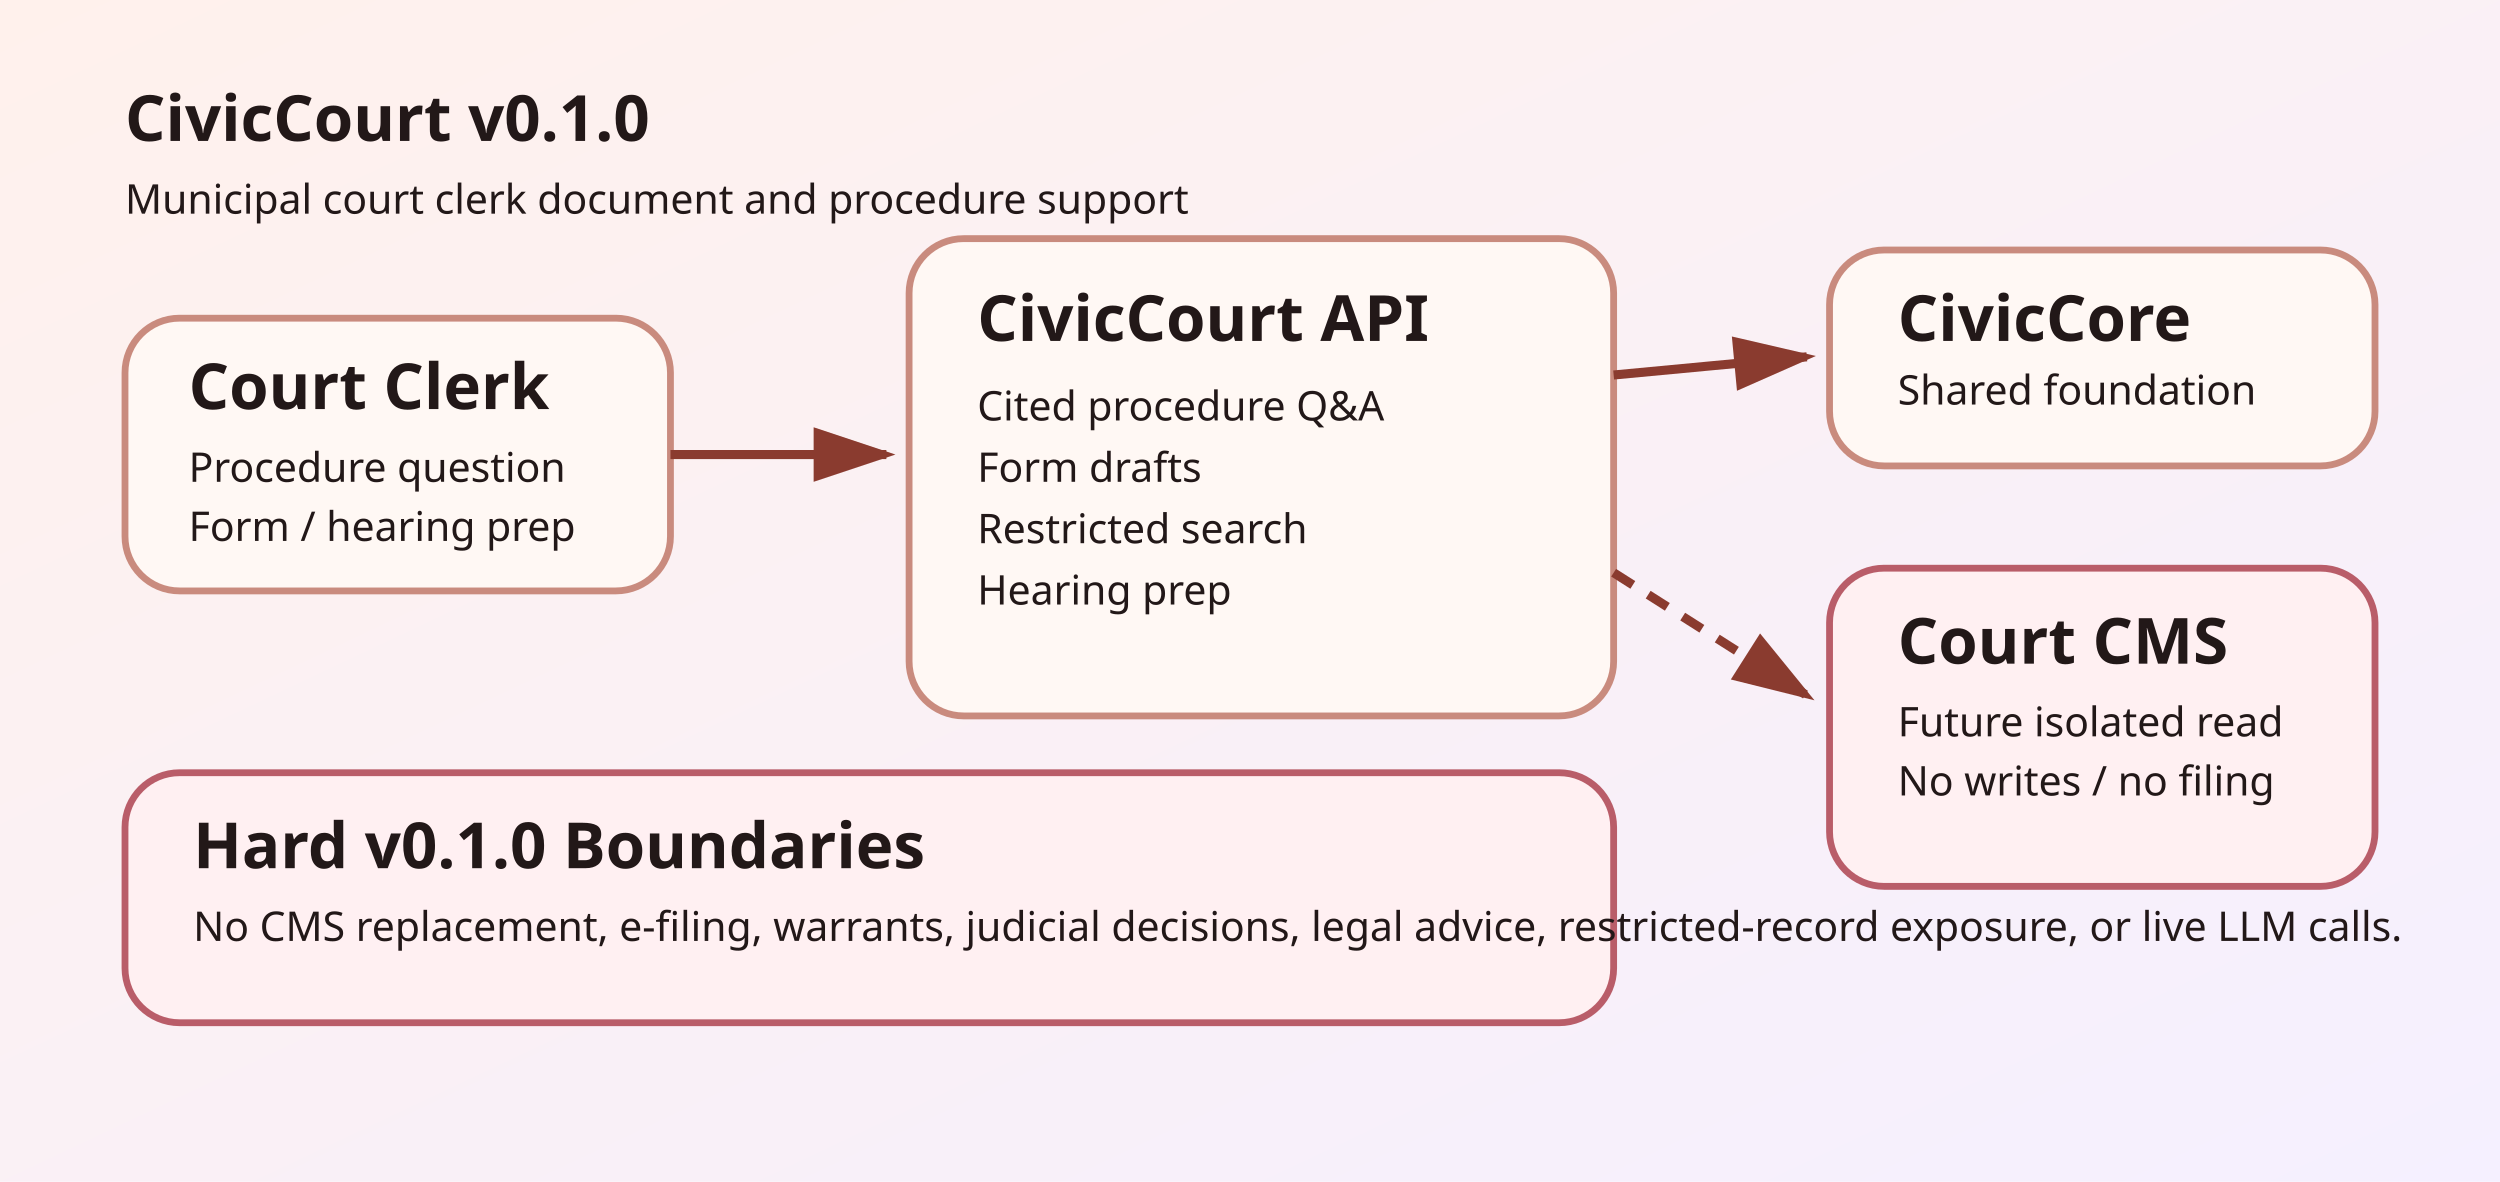
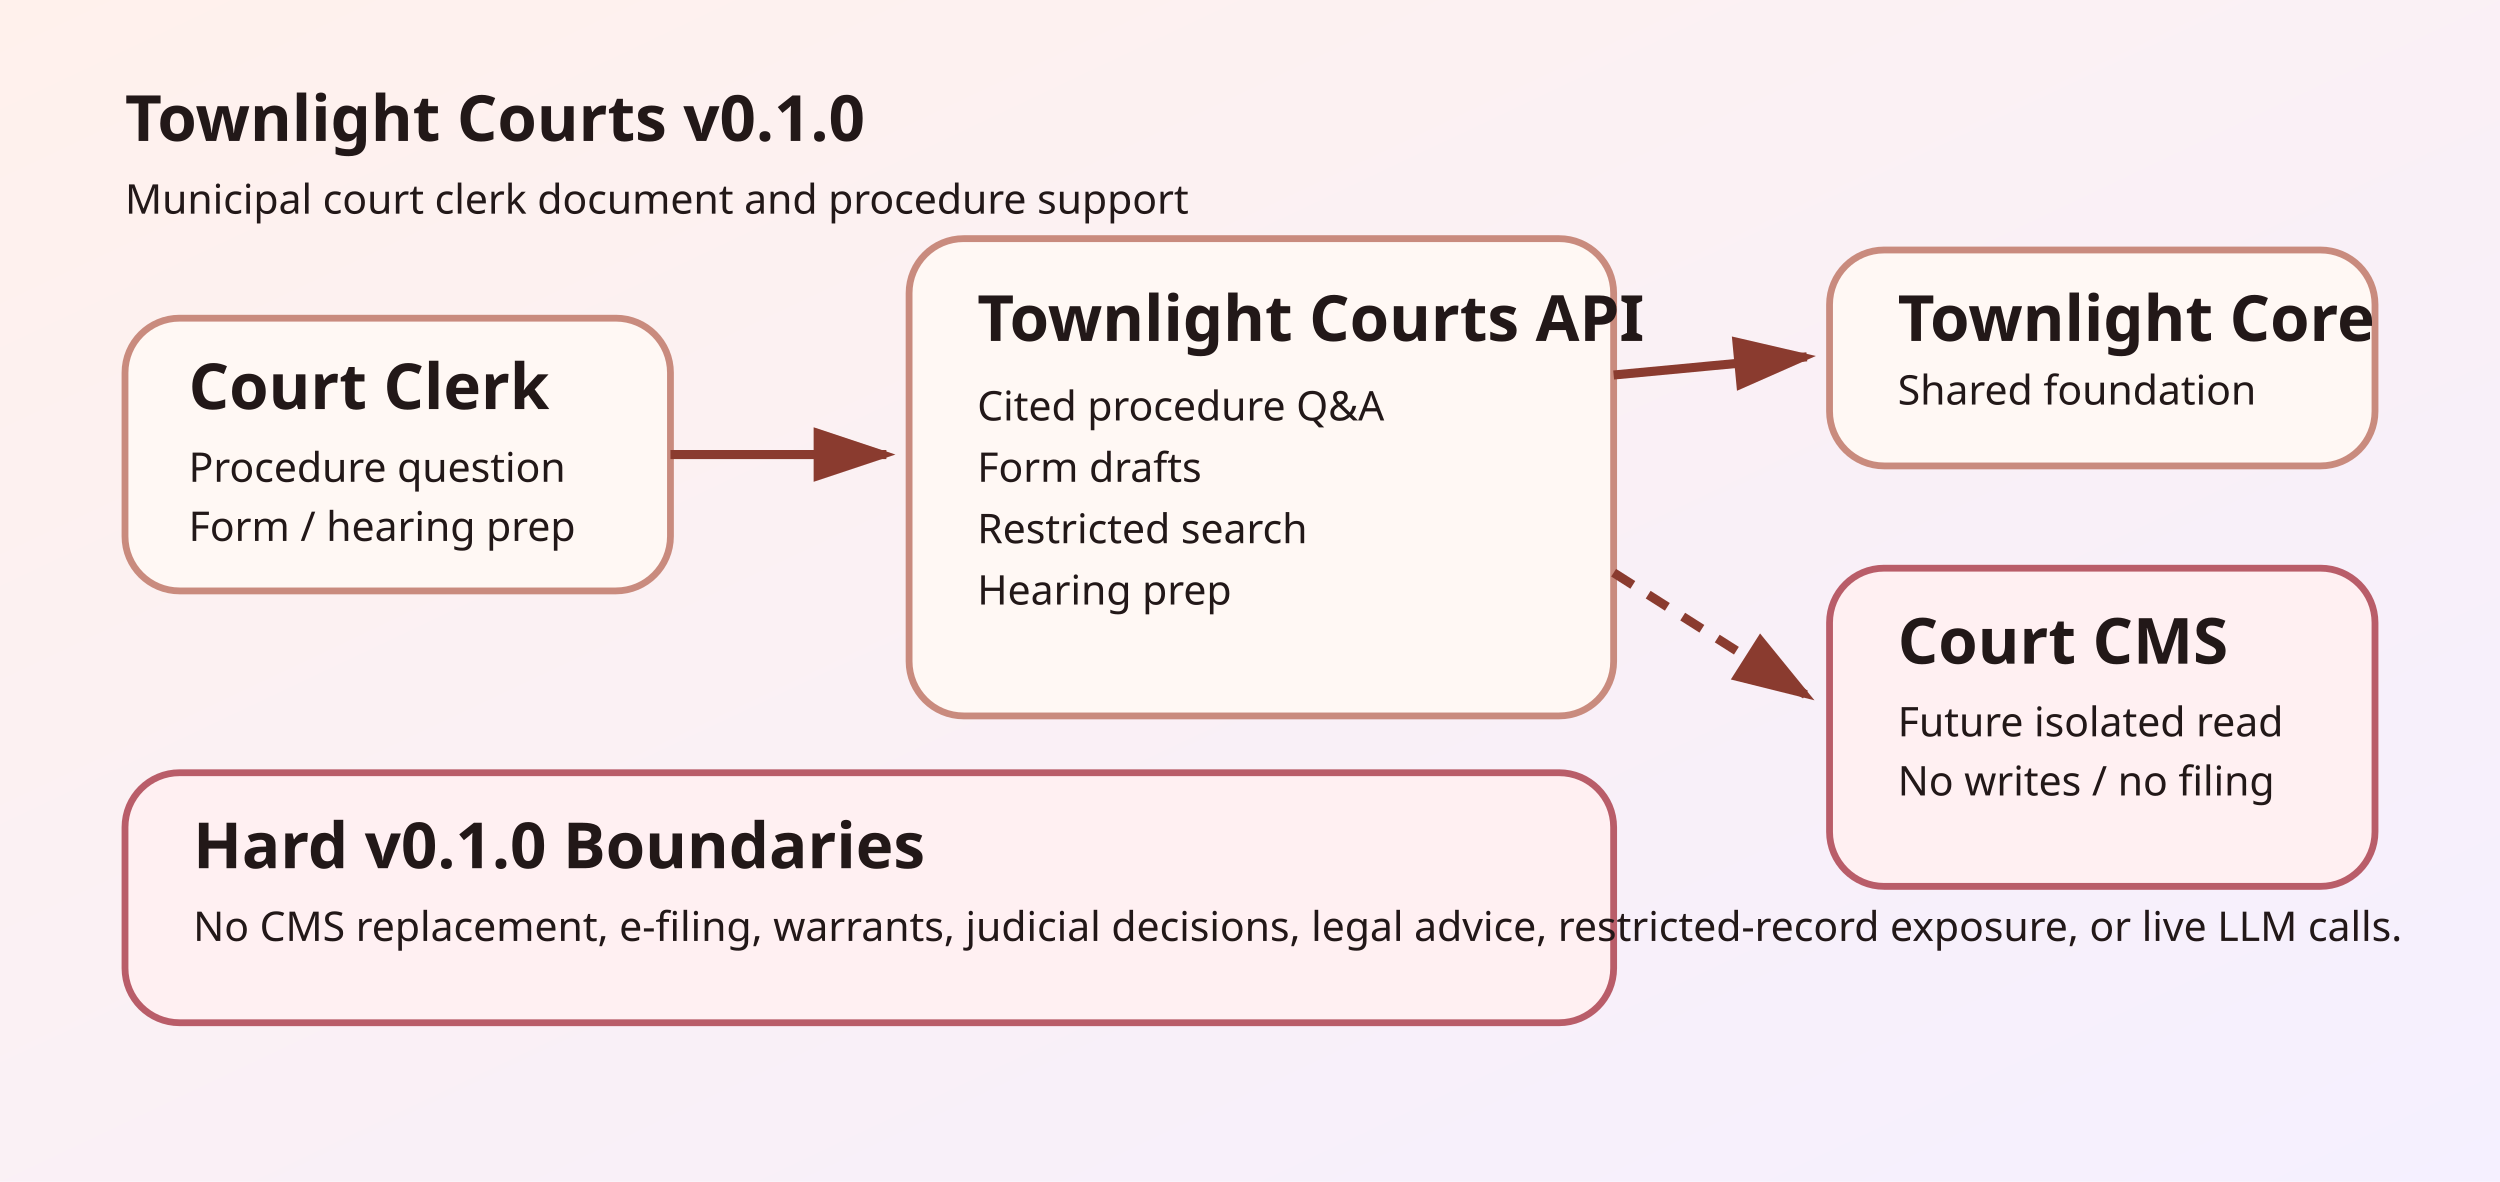
<svg xmlns="http://www.w3.org/2000/svg" width="1100" height="520" viewBox="0 0 1100 520" role="img" aria-labelledby="title desc">
  <defs>
    <linearGradient id="bg" x1="0" x2="1" y1="0" y2="1">
      <stop offset="0" stop-color="#fff1ec" />
      <stop offset="1" stop-color="#f5f0ff" />
    </linearGradient>
    <style>
      .box{fill:#fff8f4;stroke:#c98b7e;stroke-width:3;rx:24}
      .hard{fill:#fff0f2;stroke:#b95d69;stroke-width:3;rx:24}
      .text{font-family:Aptos,Segoe UI,sans-serif;fill:#221818}
      .title{font-size:28px;font-weight:800}
      .body{font-size:18px}
      .arrow{stroke:#8a3b2f;stroke-width:4;marker-end:url(#arrow)}
    </style>
    <marker id="arrow" markerWidth="10" markerHeight="10" refX="8" refY="3" orient="auto">
      <path d="M0,0 L0,6 L9,3 z" fill="#8a3b2f" />
    </marker>
  </defs>
  <rect width="1100" height="520" fill="url(#bg)" />
-   <text x="55" y="62" class="text title">CivicCourt v0.1.0</text>
+   <text x="55" y="62" class="text title">Townlight Courts v0.1.0</text>
  <text x="55" y="94" class="text body">Municipal court clerk document and procedure support</text>
  <rect x="55" y="140" width="240" height="120" class="box" />
  <text x="83" y="180" class="text title">Court Clerk</text>
  <text x="83" y="212" class="text body">Procedure question</text>
  <text x="83" y="238" class="text body">Form / hearing prep</text>
  <rect x="400" y="105" width="310" height="210" class="box" />
-   <text x="430" y="150" class="text title">CivicCourt API</text>
+   <text x="430" y="150" class="text title">Townlight Courts API</text>
  <text x="430" y="185" class="text body">Cited procedure Q&amp;A</text>
  <text x="430" y="212" class="text body">Form drafts</text>
  <text x="430" y="239" class="text body">Restricted search</text>
  <text x="430" y="266" class="text body">Hearing prep</text>
  <rect x="805" y="110" width="240" height="95" class="box" />
-   <text x="835" y="150" class="text title">CivicCore</text>
+   <text x="835" y="150" class="text title">Townlight Core</text>
  <text x="835" y="178" class="text body">Shared foundation</text>
  <rect x="805" y="250" width="240" height="140" class="hard" />
  <text x="835" y="292" class="text title">Court CMS</text>
  <text x="835" y="324" class="text body">Future isolated read</text>
  <text x="835" y="350" class="text body">No writes / no filing</text>
  <line x1="295" y1="200" x2="390" y2="200" class="arrow" />
  <line x1="710" y1="165" x2="795" y2="157" class="arrow" />
  <line x1="710" y1="252" x2="795" y2="306" class="arrow" stroke-dasharray="10 8" />
  <rect x="55" y="340" width="655" height="110" class="hard" />
  <text x="85" y="382" class="text title">Hard v0.1.0 Boundaries</text>
  <text x="85" y="414" class="text body">No CMS replacement, e-filing, warrants, judicial decisions, legal advice, restricted-record exposure, or live LLM calls.</text>
</svg>
